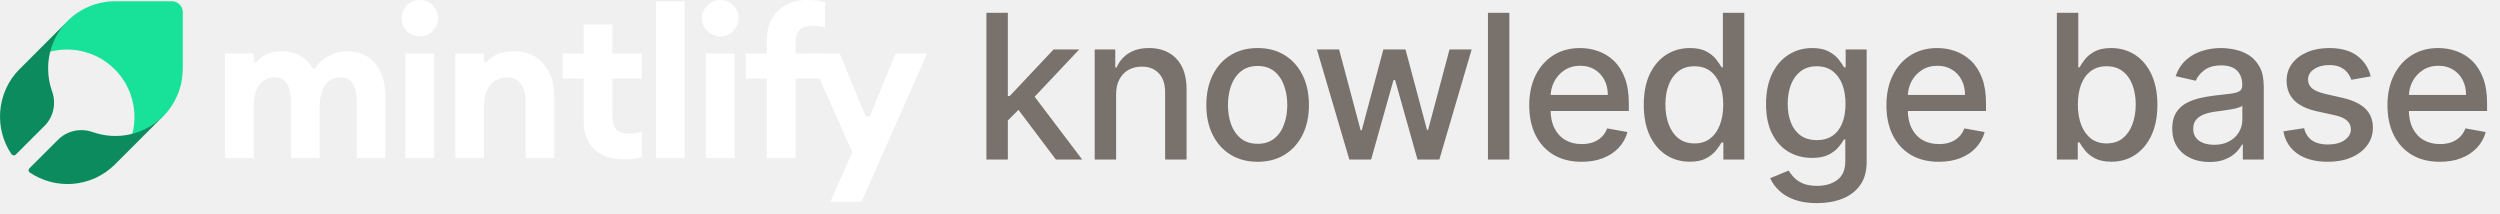
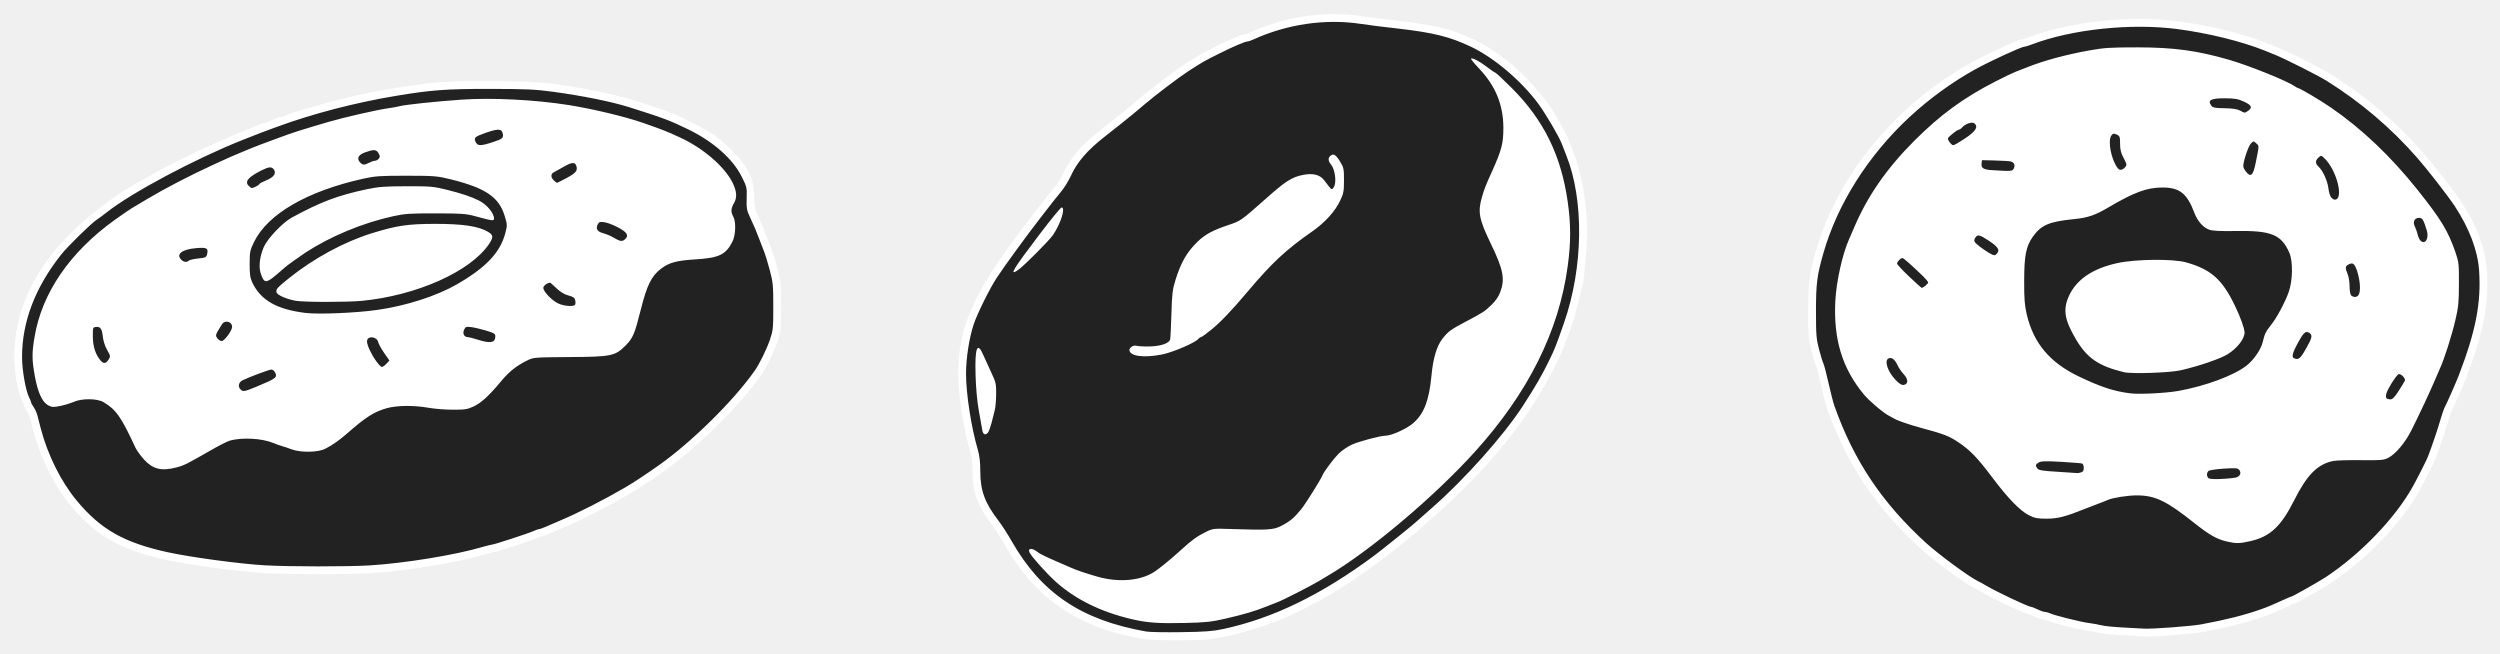
- <svg xmlns="http://www.w3.org/2000/svg" width="223" height="19" viewBox="0 0 223 19" fill="none">
-   <path d="M76.846 18H74.066L76.025 13.579L72.108 4.775H74.906L77.177 10.266C77.261 10.469 77.549 10.469 77.632 10.265L79.886 4.775H82.703L76.846 18Z" fill="white" />
-   <path d="M68.404 14.101V7.013H66.52V4.775H68.404V3.563C68.404 2.456 68.74 1.585 69.411 0.951C70.083 0.317 70.934 0 71.966 0C72.601 0 73.142 0.068 73.589 0.205V2.462C73.291 2.35 72.943 2.294 72.545 2.294C71.985 2.294 71.581 2.419 71.332 2.667C71.084 2.904 70.959 3.308 70.959 3.88V4.775H73.589V7.013H70.959V14.101H68.404Z" fill="white" />
-   <path d="M64.234 3.246C63.799 3.246 63.419 3.09 63.096 2.779C62.773 2.456 62.611 2.07 62.611 1.623C62.611 1.175 62.773 0.796 63.096 0.485C63.419 0.162 63.799 0 64.234 0C64.694 0 65.079 0.162 65.39 0.485C65.714 0.796 65.875 1.175 65.875 1.623C65.875 2.07 65.714 2.456 65.39 2.779C65.079 3.09 64.694 3.246 64.234 3.246ZM62.965 14.101V4.775H65.521V14.101H62.965Z" fill="white" />
-   <path d="M58.516 14.101V0.112H61.071V14.101H58.516Z" fill="white" />
-   <path d="M55.629 14.213C54.584 14.213 53.726 13.927 53.055 13.355C52.396 12.771 52.066 11.932 52.066 10.837V7.013H50.182V4.775H52.066V2.182H54.622V4.775H57.252V7.013H54.622V10.334C54.622 10.906 54.746 11.316 54.995 11.565C55.243 11.801 55.648 11.919 56.207 11.919C56.605 11.919 56.953 11.863 57.252 11.751V14.008C56.804 14.145 56.263 14.213 55.629 14.213Z" fill="white" />
-   <path d="M40.618 14.102V4.775H43.173V5.436C43.173 5.558 43.339 5.612 43.42 5.521C43.989 4.887 44.796 4.57 45.841 4.57C46.96 4.57 47.836 4.943 48.471 5.689C49.117 6.423 49.441 7.405 49.441 8.636V14.102H46.885V9.065C46.885 8.381 46.742 7.853 46.456 7.48C46.17 7.094 45.766 6.902 45.244 6.902C44.622 6.902 44.118 7.126 43.733 7.573C43.36 8.021 43.173 8.68 43.173 9.55V14.102H40.618Z" fill="white" />
-   <path d="M37.436 3.246C37.001 3.246 36.622 3.09 36.299 2.779C35.975 2.456 35.814 2.07 35.814 1.623C35.814 1.175 35.975 0.796 36.299 0.485C36.622 0.162 37.001 0 37.436 0C37.897 0 38.282 0.162 38.593 0.485C38.916 0.796 39.078 1.175 39.078 1.623C39.078 2.07 38.916 2.456 38.593 2.779C38.282 3.09 37.897 3.246 37.436 3.246ZM36.168 14.101V4.775H38.723V14.101H36.168Z" fill="white" />
-   <path d="M31.83 14.102V9.121C31.83 7.642 31.345 6.902 30.375 6.902C29.815 6.902 29.368 7.113 29.032 7.536C28.709 7.959 28.534 8.587 28.51 9.42V14.102H25.954V9.121C25.954 7.642 25.469 6.902 24.499 6.902C23.927 6.902 23.473 7.126 23.138 7.573C22.802 8.021 22.634 8.68 22.634 9.55V14.102H20.078V4.775H22.634V5.443C22.634 5.564 22.797 5.618 22.877 5.527C23.44 4.889 24.186 4.57 25.115 4.57C26.341 4.57 27.266 5.075 27.889 6.084C27.941 6.168 28.068 6.167 28.12 6.082C28.389 5.644 28.761 5.296 29.237 5.036C29.784 4.726 30.337 4.57 30.897 4.57C32.004 4.57 32.862 4.937 33.471 5.671C34.081 6.404 34.385 7.412 34.385 8.692V14.102H31.83Z" fill="white" />
-   <path d="M16.305 6.139V1.086C16.305 0.544 15.865 0.112 15.331 0.112H10.281C9.488 0.112 8.702 0.269 7.972 0.568C7.242 0.874 6.574 1.314 6.016 1.88L5.977 1.919C5.239 2.666 4.713 3.593 4.446 4.614C4.925 4.488 5.419 4.426 5.914 4.418C7.234 4.402 8.53 4.826 9.582 5.62C10.532 6.327 11.255 7.301 11.648 8.425C12.056 9.564 12.103 10.806 11.797 11.977C12.81 11.71 13.745 11.183 14.491 10.444L14.53 10.405C15.088 9.847 15.535 9.179 15.842 8.449C16.148 7.718 16.297 6.932 16.297 6.139H16.305Z" fill="#18E299" />
-   <path d="M4.295 6.053C4.303 4.503 4.921 3.016 6.008 1.904L1.807 6.108C1.791 6.124 1.775 6.131 1.76 6.147C0.735 7.165 0.117 8.527 0.015 9.967C-0.079 11.313 0.273 12.644 1.024 13.756C1.096 13.862 1.29 13.897 1.4 13.795L3.974 11.227C4.78 10.421 5.03 9.223 4.647 8.151C4.404 7.486 4.287 6.773 4.295 6.053Z" fill="#0C8C5E" />
-   <path d="M14.505 10.406C13.7 11.196 12.69 11.744 11.595 11.987C10.492 12.23 9.349 12.159 8.285 11.784C8.285 11.784 8.277 11.784 8.269 11.784C7.198 11.4 6 11.65 5.195 12.449L2.62 15.016C2.511 15.126 2.526 15.306 2.659 15.392C3.77 16.136 5.101 16.496 6.446 16.402C7.886 16.3 9.24 15.682 10.265 14.656L10.304 14.617L14.505 10.414V10.406Z" fill="#0C8C5E" />
-   <path d="M89.745 10.902L89.733 8.569H90.065L93.977 4.414H96.265L91.803 9.144H91.503L89.745 10.902ZM87.987 14.232V1.142H89.899V14.232H87.987ZM94.188 14.232L90.672 9.566L91.989 8.23L96.534 14.232H94.188ZM99.558 8.403V14.232H97.647V4.414H99.481V6.012H99.603C99.829 5.492 100.182 5.075 100.664 4.759C101.15 4.444 101.761 4.286 102.499 4.286C103.168 4.286 103.754 4.427 104.256 4.708C104.759 4.985 105.149 5.399 105.426 5.948C105.703 6.498 105.842 7.178 105.842 7.987V14.232H103.93V8.218C103.93 7.506 103.745 6.95 103.374 6.549C103.004 6.144 102.494 5.942 101.847 5.942C101.403 5.942 101.009 6.038 100.664 6.23C100.323 6.421 100.053 6.703 99.852 7.073C99.656 7.44 99.558 7.883 99.558 8.403ZM112.18 14.431C111.26 14.431 110.457 14.22 109.771 13.798C109.085 13.376 108.552 12.786 108.173 12.027C107.793 11.269 107.604 10.382 107.604 9.368C107.604 8.35 107.793 7.459 108.173 6.696C108.552 5.933 109.085 5.341 109.771 4.919C110.457 4.497 111.26 4.286 112.18 4.286C113.101 4.286 113.904 4.497 114.59 4.919C115.276 5.341 115.809 5.933 116.188 6.696C116.568 7.459 116.757 8.35 116.757 9.368C116.757 10.382 116.568 11.269 116.188 12.027C115.809 12.786 115.276 13.376 114.59 13.798C113.904 14.22 113.101 14.431 112.18 14.431ZM112.187 12.826C112.783 12.826 113.278 12.668 113.67 12.353C114.062 12.038 114.352 11.618 114.539 11.094C114.731 10.57 114.827 9.992 114.827 9.362C114.827 8.735 114.731 8.16 114.539 7.636C114.352 7.107 114.062 6.683 113.67 6.364C113.278 6.044 112.783 5.884 112.187 5.884C111.586 5.884 111.087 6.044 110.691 6.364C110.299 6.683 110.007 7.107 109.815 7.636C109.628 8.16 109.534 8.735 109.534 9.362C109.534 9.992 109.628 10.57 109.815 11.094C110.007 11.618 110.299 12.038 110.691 12.353C111.087 12.668 111.586 12.826 112.187 12.826ZM120.36 14.232L117.471 4.414H119.446L121.37 11.624H121.466L123.396 4.414H125.372L127.289 11.592H127.385L129.296 4.414H131.271L128.389 14.232H126.439L124.445 7.144H124.298L122.303 14.232H120.36ZM134.636 1.142V14.232H132.725V1.142H134.636ZM141.079 14.431C140.112 14.431 139.279 14.224 138.58 13.81C137.885 13.393 137.348 12.807 136.969 12.053C136.594 11.294 136.407 10.406 136.407 9.387C136.407 8.382 136.594 7.495 136.969 6.728C137.348 5.961 137.877 5.362 138.554 4.932C139.236 4.502 140.033 4.286 140.945 4.286C141.499 4.286 142.036 4.378 142.556 4.561C143.076 4.745 143.542 5.032 143.956 5.424C144.369 5.816 144.695 6.325 144.934 6.952C145.172 7.574 145.291 8.33 145.291 9.221V9.899H137.487V8.467H143.419C143.419 7.964 143.316 7.519 143.112 7.131C142.907 6.739 142.62 6.43 142.249 6.204C141.882 5.978 141.452 5.865 140.958 5.865C140.421 5.865 139.952 5.997 139.551 6.262C139.155 6.521 138.848 6.862 138.631 7.284C138.418 7.702 138.311 8.156 138.311 8.646V9.764C138.311 10.421 138.426 10.979 138.657 11.439C138.891 11.899 139.217 12.251 139.635 12.494C140.052 12.732 140.54 12.852 141.098 12.852C141.461 12.852 141.791 12.801 142.089 12.698C142.387 12.592 142.645 12.434 142.863 12.225C143.08 12.017 143.246 11.759 143.361 11.452L145.17 11.778C145.025 12.31 144.765 12.777 144.39 13.178C144.019 13.574 143.553 13.883 142.99 14.105C142.432 14.322 141.795 14.431 141.079 14.431ZM150.727 14.424C149.935 14.424 149.227 14.222 148.605 13.817C147.987 13.408 147.502 12.826 147.148 12.072C146.798 11.313 146.624 10.404 146.624 9.343C146.624 8.281 146.801 7.374 147.154 6.62C147.512 5.865 148.002 5.288 148.624 4.887C149.247 4.487 149.952 4.286 150.74 4.286C151.35 4.286 151.84 4.389 152.21 4.593C152.585 4.793 152.875 5.028 153.08 5.296C153.289 5.565 153.45 5.801 153.566 6.006H153.681V1.142H155.592V14.232H153.725V12.705H153.566C153.45 12.914 153.284 13.152 153.067 13.421C152.854 13.689 152.56 13.924 152.185 14.124C151.81 14.324 151.324 14.424 150.727 14.424ZM151.149 12.794C151.699 12.794 152.164 12.649 152.543 12.36C152.926 12.066 153.216 11.659 153.412 11.139C153.612 10.619 153.713 10.014 153.713 9.323C153.713 8.642 153.615 8.045 153.419 7.534C153.223 7.022 152.935 6.624 152.556 6.338C152.176 6.053 151.708 5.91 151.149 5.91C150.574 5.91 150.095 6.059 149.711 6.357C149.328 6.656 149.038 7.063 148.842 7.578C148.65 8.094 148.554 8.676 148.554 9.323C148.554 9.98 148.652 10.57 148.848 11.094C149.044 11.618 149.334 12.034 149.718 12.34C150.105 12.643 150.583 12.794 151.149 12.794ZM162.076 18.119C161.296 18.119 160.625 18.017 160.063 17.812C159.504 17.607 159.048 17.337 158.695 17C158.341 16.663 158.077 16.295 157.902 15.894L159.545 15.217C159.66 15.404 159.813 15.602 160.005 15.811C160.201 16.024 160.465 16.205 160.798 16.355C161.134 16.504 161.567 16.578 162.095 16.578C162.82 16.578 163.418 16.401 163.891 16.048C164.364 15.698 164.601 15.14 164.601 14.373V12.443H164.48C164.364 12.652 164.198 12.884 163.981 13.139C163.768 13.395 163.474 13.617 163.099 13.804C162.724 13.992 162.236 14.085 161.635 14.085C160.859 14.085 160.161 13.904 159.538 13.542C158.921 13.176 158.431 12.636 158.068 11.925C157.71 11.209 157.531 10.329 157.531 9.285C157.531 8.241 157.708 7.346 158.062 6.6C158.42 5.855 158.91 5.284 159.532 4.887C160.154 4.487 160.859 4.286 161.648 4.286C162.257 4.286 162.749 4.389 163.124 4.593C163.499 4.793 163.791 5.028 164 5.296C164.213 5.565 164.377 5.801 164.492 6.006H164.633V4.414H166.506V14.45C166.506 15.293 166.31 15.986 165.918 16.527C165.526 17.068 164.995 17.469 164.326 17.729C163.661 17.989 162.911 18.119 162.076 18.119ZM162.057 12.5C162.607 12.5 163.071 12.372 163.45 12.117C163.834 11.857 164.124 11.486 164.32 11.004C164.52 10.519 164.62 9.937 164.62 9.259C164.62 8.599 164.522 8.017 164.326 7.514C164.13 7.012 163.842 6.62 163.463 6.338C163.084 6.053 162.615 5.91 162.057 5.91C161.482 5.91 161.002 6.059 160.619 6.357C160.235 6.651 159.945 7.052 159.749 7.559C159.558 8.066 159.462 8.633 159.462 9.259C159.462 9.903 159.56 10.467 159.756 10.953C159.952 11.439 160.242 11.818 160.625 12.091C161.013 12.364 161.49 12.5 162.057 12.5ZM172.941 14.431C171.973 14.431 171.14 14.224 170.441 13.81C169.747 13.393 169.21 12.807 168.83 12.053C168.455 11.294 168.268 10.406 168.268 9.387C168.268 8.382 168.455 7.495 168.83 6.728C169.21 5.961 169.738 5.362 170.416 4.932C171.097 4.502 171.894 4.286 172.806 4.286C173.36 4.286 173.897 4.378 174.417 4.561C174.937 4.745 175.404 5.032 175.817 5.424C176.23 5.816 176.556 6.325 176.795 6.952C177.034 7.574 177.153 8.33 177.153 9.221V9.899H169.348V8.467H175.28C175.28 7.964 175.178 7.519 174.973 7.131C174.769 6.739 174.481 6.43 174.11 6.204C173.744 5.978 173.313 5.865 172.819 5.865C172.282 5.865 171.813 5.997 171.413 6.262C171.017 6.521 170.71 6.862 170.492 7.284C170.279 7.702 170.173 8.156 170.173 8.646V9.764C170.173 10.421 170.288 10.979 170.518 11.439C170.752 11.899 171.078 12.251 171.496 12.494C171.914 12.732 172.401 12.852 172.96 12.852C173.322 12.852 173.652 12.801 173.95 12.698C174.249 12.592 174.507 12.434 174.724 12.225C174.941 12.017 175.107 11.759 175.222 11.452L177.031 11.778C176.887 12.31 176.627 12.777 176.252 13.178C175.881 13.574 175.414 13.883 174.852 14.105C174.294 14.322 173.656 14.431 172.941 14.431ZM183.471 14.232V1.142H185.382V6.006H185.497C185.608 5.801 185.767 5.565 185.976 5.296C186.185 5.028 186.475 4.793 186.846 4.593C187.216 4.389 187.706 4.286 188.316 4.286C189.108 4.286 189.816 4.487 190.438 4.887C191.06 5.288 191.548 5.865 191.902 6.62C192.26 7.374 192.439 8.281 192.439 9.343C192.439 10.404 192.262 11.313 191.908 12.072C191.554 12.826 191.069 13.408 190.451 13.817C189.833 14.222 189.127 14.424 188.335 14.424C187.738 14.424 187.25 14.324 186.871 14.124C186.496 13.924 186.202 13.689 185.989 13.421C185.776 13.152 185.612 12.914 185.497 12.705H185.337V14.232H183.471ZM185.343 9.323C185.343 10.014 185.444 10.619 185.644 11.139C185.844 11.659 186.134 12.066 186.513 12.36C186.892 12.649 187.357 12.794 187.907 12.794C188.478 12.794 188.955 12.643 189.338 12.34C189.722 12.034 190.012 11.618 190.208 11.094C190.408 10.57 190.508 9.98 190.508 9.323C190.508 8.676 190.41 8.094 190.214 7.578C190.022 7.063 189.733 6.656 189.345 6.357C188.961 6.059 188.482 5.91 187.907 5.91C187.353 5.91 186.884 6.053 186.5 6.338C186.121 6.624 185.833 7.022 185.637 7.534C185.441 8.045 185.343 8.642 185.343 9.323ZM197.082 14.45C196.46 14.45 195.897 14.335 195.394 14.105C194.892 13.87 194.493 13.531 194.199 13.088C193.909 12.645 193.764 12.102 193.764 11.458C193.764 10.904 193.871 10.448 194.084 10.09C194.297 9.732 194.585 9.449 194.947 9.24C195.309 9.031 195.714 8.874 196.161 8.767C196.609 8.661 197.065 8.58 197.529 8.524C198.117 8.456 198.595 8.401 198.961 8.358C199.328 8.311 199.594 8.237 199.76 8.134C199.926 8.032 200.01 7.866 200.01 7.636V7.591C200.01 7.033 199.852 6.6 199.536 6.293C199.225 5.987 198.761 5.833 198.143 5.833C197.5 5.833 196.992 5.976 196.622 6.262C196.255 6.543 196.002 6.856 195.861 7.201L194.065 6.792C194.278 6.195 194.589 5.714 194.998 5.347C195.411 4.977 195.887 4.708 196.424 4.542C196.96 4.372 197.525 4.286 198.117 4.286C198.51 4.286 198.925 4.333 199.364 4.427C199.807 4.517 200.22 4.683 200.604 4.926C200.992 5.168 201.309 5.516 201.556 5.968C201.804 6.415 201.927 6.997 201.927 7.713V14.232H200.061V12.89H199.984C199.86 13.137 199.675 13.38 199.428 13.619C199.181 13.857 198.863 14.056 198.475 14.213C198.088 14.371 197.623 14.45 197.082 14.45ZM197.497 12.916C198.026 12.916 198.478 12.811 198.853 12.602C199.232 12.394 199.519 12.121 199.715 11.784C199.916 11.443 200.016 11.079 200.016 10.691V9.426C199.948 9.494 199.816 9.558 199.62 9.617C199.428 9.673 199.208 9.722 198.961 9.764C198.714 9.803 198.473 9.839 198.239 9.873C198.005 9.903 197.809 9.928 197.651 9.95C197.28 9.997 196.941 10.075 196.635 10.186C196.332 10.297 196.089 10.457 195.906 10.666C195.727 10.87 195.637 11.143 195.637 11.484C195.637 11.957 195.812 12.315 196.161 12.558C196.511 12.796 196.956 12.916 197.497 12.916ZM211.47 6.811L209.738 7.118C209.665 6.896 209.55 6.686 209.393 6.485C209.239 6.285 209.03 6.121 208.766 5.993C208.502 5.865 208.172 5.801 207.775 5.801C207.234 5.801 206.782 5.923 206.42 6.166C206.058 6.404 205.877 6.713 205.877 7.093C205.877 7.421 205.998 7.685 206.241 7.885C206.484 8.085 206.876 8.249 207.417 8.377L208.977 8.735C209.881 8.944 210.554 9.266 210.997 9.7C211.44 10.135 211.662 10.7 211.662 11.394C211.662 11.982 211.491 12.507 211.15 12.967C210.814 13.423 210.343 13.781 209.738 14.041C209.137 14.301 208.44 14.431 207.648 14.431C206.548 14.431 205.651 14.196 204.957 13.727C204.262 13.254 203.836 12.583 203.678 11.714L205.525 11.433C205.64 11.914 205.877 12.279 206.235 12.526C206.593 12.769 207.059 12.89 207.635 12.89C208.261 12.89 208.762 12.76 209.137 12.5C209.512 12.236 209.699 11.914 209.699 11.535C209.699 11.228 209.584 10.97 209.354 10.761C209.128 10.553 208.781 10.395 208.312 10.289L206.65 9.924C205.734 9.715 205.057 9.383 204.618 8.927C204.183 8.471 203.966 7.894 203.966 7.195C203.966 6.615 204.128 6.108 204.452 5.673C204.775 5.239 205.223 4.9 205.794 4.657C206.365 4.41 207.019 4.286 207.756 4.286C208.817 4.286 209.653 4.517 210.262 4.977C210.871 5.433 211.274 6.044 211.47 6.811ZM217.635 14.431C216.667 14.431 215.834 14.224 215.135 13.81C214.441 13.393 213.904 12.807 213.525 12.053C213.15 11.294 212.962 10.406 212.962 9.387C212.962 8.382 213.15 7.495 213.525 6.728C213.904 5.961 214.432 5.362 215.11 4.932C215.792 4.502 216.589 4.286 217.5 4.286C218.054 4.286 218.591 4.378 219.111 4.561C219.631 4.745 220.098 5.032 220.511 5.424C220.924 5.816 221.25 6.325 221.489 6.952C221.728 7.574 221.847 8.33 221.847 9.221V9.899H214.042V8.467H219.974C219.974 7.964 219.872 7.519 219.667 7.131C219.463 6.739 219.175 6.43 218.804 6.204C218.438 5.978 218.008 5.865 217.513 5.865C216.976 5.865 216.508 5.997 216.107 6.262C215.711 6.521 215.404 6.862 215.187 7.284C214.973 7.702 214.867 8.156 214.867 8.646V9.764C214.867 10.421 214.982 10.979 215.212 11.439C215.446 11.899 215.772 12.251 216.19 12.494C216.608 12.732 217.096 12.852 217.654 12.852C218.016 12.852 218.346 12.801 218.645 12.698C218.943 12.592 219.201 12.434 219.418 12.225C219.635 12.017 219.802 11.759 219.917 11.452L221.726 11.778C221.581 12.31 221.321 12.777 220.946 13.178C220.575 13.574 220.108 13.883 219.546 14.105C218.988 14.322 218.351 14.431 217.635 14.431Z" fill="#78716C" />
+ <svg xmlns="http://www.w3.org/2000/svg" viewBox="14 2 482 126" width="482" height="126" role="img" aria-labelledby="t">
+   <path fill="#FFFFFF" fill-rule="evenodd" stroke="#FFFFFF" stroke-width="3" stroke-linejoin="round" d="M235.00 123.75C229.84 122.89 226.23 121.76 222.49 119.80C216.86 116.84 212.56 112.53 209.00 106.25C208.26 104.94 207.13 103.20 206.50 102.38C203.88 98.98 203.00 96.58 203.00 92.87C203.00 91.14 202.85 89.83 202.53 88.73C201.16 84.00 200.25 78.14 200.25 74.00C200.25 64.83 203.48 58.16 215.06 43.38C217.53 40.23 217.43 40.36 218.64 38.87C219.21 38.19 220.02 36.86 220.45 35.93C221.69 33.23 223.55 31.07 226.88 28.43C227.15 28.22 228.56 27.11 230.00 25.97C231.44 24.83 233.53 23.12 234.62 22.17C236.64 20.43 241.27 16.92 243.12 15.72C246.12 13.80 246.13 13.79 249.12 12.30C251.87 10.93 254.06 10.00 254.51 10.00C254.67 10.00 255.15 9.84 255.59 9.64C262.13 6.65 269.54 5.57 276.32 6.60C277.59 6.80 280.76 7.20 283.38 7.49C288.49 8.07 291.97 8.75 294.41 9.66C299.02 11.37 302.54 13.63 306.59 17.49C308.35 19.17 311.36 22.80 312.10 24.12C312.33 24.54 312.75 25.27 313.04 25.75C313.95 27.26 314.77 28.84 315.12 29.75C315.30 30.23 315.69 31.22 315.97 31.94C317.50 35.75 318.50 41.71 318.50 46.91C318.50 49.31 317.88 56.33 317.64 56.73C317.57 56.83 317.29 57.92 317.02 59.15C316.38 61.95 315.71 64.24 315.00 66.00C314.70 66.76 314.28 67.82 314.08 68.36C313.49 69.96 312.01 72.95 310.43 75.71C305.87 83.71 299.40 91.49 291.12 98.95C286.13 103.45 286.25 103.34 283.25 105.78C280.11 108.32 277.84 110.00 273.88 112.69C269.99 115.32 266.11 117.47 261.38 119.64C260.33 120.11 257.62 121.12 256.12 121.59C252.36 122.78 250.19 123.29 247.00 123.75C245.11 124.02 236.65 124.02 235.00 123.75ZM423.50 122.99C421.64 122.90 419.68 122.70 419.12 122.55C418.57 122.41 417.51 122.21 416.75 122.12C415.21 121.93 409.92 120.61 409.23 120.24C408.98 120.11 408.58 120.00 408.33 119.99C408.08 119.99 407.43 119.77 406.88 119.50C406.32 119.23 405.75 119.01 405.60 119.01C405.05 118.99 398.77 116.02 396.88 114.88C396.32 114.55 395.64 114.17 395.35 114.04C393.75 113.29 387.82 108.94 385.36 106.70C376.84 98.92 371.43 90.84 367.67 80.25C367.45 79.63 366.94 77.65 366.54 75.85C366.14 74.05 365.69 72.36 365.56 72.10C365.42 71.84 365.04 70.61 364.72 69.38C364.19 67.36 364.12 66.59 364.12 62.00C364.12 56.68 364.32 55.11 365.53 50.88C368.24 41.36 374.15 32.01 382.13 24.59C385.93 21.06 390.44 17.78 394.88 15.34C397.69 13.79 403.75 11.00 404.31 11.00C404.48 11.00 405.18 10.79 405.87 10.52C413.48 7.64 424.86 6.44 433.75 7.60C439.64 8.36 446.23 9.98 450.62 11.75C451.04 11.92 451.94 12.28 452.62 12.56C454.64 13.38 460.98 16.58 462.62 17.61C469.14 21.69 474.96 26.64 480.00 32.38C482.02 34.68 485.98 39.78 487.28 41.75C490.09 46.03 491.71 50.31 491.97 54.15C492.39 60.39 491.34 65.81 488.05 74.38C487.52 75.76 485.67 79.96 485.27 80.67C485.14 80.92 484.79 81.97 484.49 83.00C484.00 84.72 482.95 87.82 482.12 90.00C481.82 90.76 480.24 93.90 479.22 95.75C475.84 101.85 469.16 108.81 462.38 113.29C461.18 114.08 456.02 117.00 455.82 117.00C455.74 117.00 455.16 117.24 454.53 117.53C452.10 118.64 451.33 118.96 450.00 119.44C446.83 120.57 443.12 121.51 438.38 122.38C436.47 122.73 428.99 123.29 427.38 123.20C427.10 123.18 425.36 123.09 423.50 122.99ZM65.00 110.99C60.28 110.72 50.76 109.44 46.38 108.48C37.95 106.64 33.42 104.09 28.82 98.55C25.75 94.86 23.17 89.67 21.83 84.50C21.64 83.74 21.37 82.69 21.23 82.15C21.09 81.61 20.76 80.87 20.49 80.49C20.22 80.11 20.00 79.70 20.00 79.59C20.00 79.47 19.83 79.05 19.62 78.65C18.90 77.27 18.25 73.52 18.25 70.76C18.26 62.72 21.71 55.08 28.38 48.34C31.87 44.81 36.81 41.01 40.62 38.90C41.04 38.67 41.97 38.15 42.69 37.74C43.41 37.34 44.59 36.67 45.31 36.26C46.70 35.48 52.26 32.71 54.38 31.76C55.06 31.45 56.19 30.94 56.88 30.63C58.06 30.09 59.04 29.69 62.06 28.47C62.78 28.18 63.86 27.73 64.44 27.47C65.03 27.21 65.65 27.00 65.82 26.99C65.99 26.99 66.58 26.77 67.12 26.50C67.67 26.23 68.33 26.01 68.57 26.01C68.82 26.00 69.33 25.84 69.71 25.65C70.08 25.45 71.00 25.12 71.76 24.91C72.51 24.70 73.91 24.29 74.88 24.00C81.62 21.99 88.62 20.56 96.50 19.58C102.13 18.87 115.15 18.94 120.75 19.70C127.24 20.58 133.75 21.98 137.38 23.29C137.79 23.44 138.57 23.69 139.12 23.85C140.34 24.20 142.36 24.92 143.38 25.37C145.42 26.27 148.63 27.88 149.40 28.41C149.88 28.73 150.33 29.00 150.40 29.00C150.78 29.00 154.20 32.08 155.27 33.37C157.32 35.88 157.85 37.21 157.92 40.09C157.98 42.08 158.11 42.80 158.59 43.84C159.38 45.53 159.81 46.56 160.50 48.38C160.81 49.20 161.22 50.27 161.41 50.75C161.60 51.23 162.05 52.75 162.42 54.12C163.03 56.40 163.09 57.03 163.09 61.12C163.09 65.32 163.04 65.75 162.44 67.50C161.75 69.48 160.42 72.18 159.45 73.55C155.38 79.33 147.31 87.27 141.00 91.72C138.43 93.53 136.17 95.03 134.60 95.94C130.44 98.37 125.42 100.93 122.00 102.36C121.11 102.74 119.89 103.26 119.31 103.52C118.72 103.78 118.12 104.00 117.97 104.00C117.82 104.00 117.35 104.17 116.91 104.37C115.98 104.80 109.25 107.00 108.86 107.00C108.71 107.00 107.86 107.21 106.98 107.47C101.70 109.02 92.06 110.59 85.25 111.01C81.09 111.27 69.61 111.26 65.00 110.99Z" />
+   <path fill="#222222" fill-rule="evenodd" d="M235.00 123.76C222.49 121.56 214.74 116.35 209.00 106.25C208.26 104.94 207.13 103.20 206.50 102.38C203.88 98.98 203.00 96.58 203.00 92.87C203.00 91.11 202.85 89.84 202.53 88.73C201.26 84.43 200.25 77.94 200.25 74.03C200.25 71.07 200.87 67.09 201.74 64.50C202.41 62.49 204.83 57.59 206.14 55.61C207.57 53.41 212.03 47.30 214.69 43.88C217.30 40.51 217.24 40.59 218.64 38.87C219.21 38.19 220.02 36.86 220.45 35.93C221.69 33.23 223.55 31.07 226.88 28.43C227.15 28.22 228.56 27.11 230.00 25.97C231.44 24.83 233.53 23.12 234.62 22.17C236.64 20.43 241.27 16.92 243.12 15.72C246.12 13.80 246.13 13.79 249.12 12.30C251.87 10.93 254.06 10.00 254.51 10.00C254.67 10.00 255.15 9.84 255.59 9.64C262.13 6.65 269.54 5.57 276.32 6.60C277.59 6.80 280.76 7.20 283.38 7.49C290.32 8.28 293.46 9.05 297.58 11.00C302.01 13.09 307.31 17.57 310.59 22.01C311.98 23.89 314.61 28.38 315.11 29.72C315.30 30.22 315.69 31.22 315.98 31.95C319.44 40.61 319.26 53.60 315.54 64.26C314.04 68.57 313.80 69.18 312.81 71.23C311.29 74.36 310.05 76.51 307.53 80.38C303.85 86.03 296.40 94.38 290.12 99.89C288.75 101.09 287.23 102.43 286.75 102.86C285.86 103.66 280.22 108.17 278.87 109.18C268.74 116.69 259.38 121.23 249.81 123.28C247.85 123.70 246.29 123.82 241.75 123.88C238.66 123.93 235.62 123.87 235.00 123.76ZM423.50 122.99C421.64 122.90 419.68 122.70 419.12 122.55C418.57 122.41 417.51 122.21 416.75 122.12C415.21 121.93 409.92 120.61 409.23 120.24C408.98 120.11 408.58 120.00 408.33 119.99C408.08 119.99 407.43 119.77 406.88 119.50C406.32 119.23 405.75 119.01 405.60 119.01C405.05 118.99 398.77 116.02 396.88 114.88C396.32 114.55 395.64 114.17 395.35 114.04C393.75 113.29 387.82 108.94 385.36 106.70C376.84 98.92 371.43 90.84 367.67 80.25C367.45 79.63 366.94 77.65 366.54 75.85C366.14 74.05 365.69 72.36 365.56 72.10C365.42 71.84 365.04 70.61 364.72 69.38C364.19 67.36 364.12 66.59 364.12 62.00C364.12 56.68 364.32 55.11 365.53 50.88C368.24 41.36 374.15 32.01 382.13 24.59C385.93 21.06 390.44 17.78 394.88 15.34C397.69 13.79 403.75 11.00 404.31 11.00C404.48 11.00 405.18 10.79 405.87 10.52C413.48 7.64 424.86 6.44 433.75 7.60C439.64 8.36 446.23 9.98 450.62 11.75C451.04 11.92 451.94 12.28 452.62 12.56C454.64 13.38 460.98 16.58 462.62 17.61C469.14 21.69 474.96 26.64 480.00 32.38C482.02 34.68 485.98 39.78 487.28 41.75C490.09 46.03 491.71 50.31 491.97 54.15C492.39 60.39 491.34 65.81 488.05 74.38C487.52 75.76 485.67 79.96 485.27 80.67C485.14 80.92 484.79 81.97 484.49 83.00C484.00 84.72 482.95 87.82 482.12 90.00C481.82 90.76 480.24 93.90 479.22 95.75C475.84 101.85 469.16 108.81 462.38 113.29C461.18 114.08 456.02 117.00 455.82 117.00C455.74 117.00 455.16 117.24 454.53 117.53C452.10 118.64 451.33 118.96 450.00 119.44C446.83 120.57 443.12 121.51 438.38 122.38C436.47 122.73 428.99 123.29 427.38 123.20C427.10 123.18 425.36 123.09 423.50 122.99ZM250.25 121.28C253.76 120.47 255.97 119.82 258.00 119.00C258.76 118.70 259.79 118.29 260.30 118.10C261.33 117.72 266.87 114.89 268.25 114.05C268.73 113.75 269.52 113.28 270.00 113.00C278.05 108.29 290.58 97.73 298.39 89.07C308.64 77.72 314.55 65.90 316.26 53.28C316.88 48.71 316.88 45.25 316.25 40.86C314.97 31.91 311.61 25.11 305.44 18.94C303.82 17.32 302.40 16.00 302.29 16.00C302.18 16.00 301.46 15.51 300.69 14.91C299.28 13.82 297.84 13.07 297.61 13.31C297.54 13.38 298.26 14.26 299.21 15.26C302.34 18.56 303.84 22.23 303.85 26.62C303.85 29.67 303.54 30.87 301.63 35.12C300.36 37.94 300.17 38.44 299.72 40.00C298.88 42.89 299.15 44.27 301.50 49.13C303.85 54.00 304.19 55.80 303.25 58.31C302.93 59.18 302.34 60.03 301.57 60.77C300.19 62.09 299.96 62.24 296.62 64.00C293.69 65.55 293.24 65.87 292.11 67.30C291.01 68.69 290.30 71.07 289.99 74.40C289.53 79.23 288.56 81.75 286.47 83.58C285.23 84.66 282.29 86.00 281.15 86.00C280.17 86.00 276.07 87.08 274.65 87.72C273.84 88.08 272.67 88.88 272.06 89.50C271.08 90.49 269.26 92.92 268.98 93.62C268.62 94.51 265.74 99.10 264.87 100.18C263.54 101.82 262.72 102.51 261.03 103.39C259.53 104.17 258.43 104.23 251.25 103.99C248.05 103.88 247.81 103.91 246.62 104.49C244.81 105.38 243.86 106.06 241.73 108.00C239.63 109.91 237.47 111.67 236.46 112.31C233.80 113.99 229.63 114.33 225.62 113.19C223.39 112.55 221.58 111.94 220.62 111.51C220.35 111.39 218.89 110.75 217.38 110.10C215.86 109.45 214.40 108.73 214.12 108.49C213.02 107.57 212.03 107.62 212.53 108.58C213.00 109.46 215.83 112.61 217.54 114.15C221.32 117.55 226.23 119.97 232.18 121.37C235.10 122.06 237.34 122.23 242.38 122.11C246.48 122.02 247.55 121.90 250.25 121.28ZM65.00 110.99C60.28 110.72 50.76 109.44 46.38 108.48C37.95 106.64 33.42 104.09 28.82 98.55C25.75 94.86 23.17 89.67 21.83 84.50C21.64 83.74 21.37 82.69 21.23 82.15C21.09 81.61 20.76 80.87 20.49 80.49C20.22 80.11 20.00 79.70 20.00 79.59C20.00 79.47 19.83 79.06 19.64 78.68C18.96 77.39 18.25 73.36 18.25 70.82C18.25 64.04 20.79 57.40 25.78 51.10C27.08 49.46 31.68 44.96 32.73 44.30C33.09 44.08 33.88 43.49 34.50 43.00C39.23 39.22 51.58 32.63 60.81 28.97C64.00 27.71 64.82 27.39 67.38 26.46C74.25 23.94 82.36 21.82 90.12 20.52C97.06 19.35 100.02 19.13 108.50 19.14C115.47 19.15 117.21 19.23 120.75 19.71C126.29 20.46 131.99 21.62 135.25 22.65C142.04 24.80 142.97 25.15 146.62 26.91C151.50 29.27 155.26 32.59 157.00 36.06C157.99 38.03 158.02 38.18 157.96 40.24C157.90 42.10 157.98 42.55 158.54 43.75C159.37 45.50 159.79 46.51 160.50 48.38C160.81 49.20 161.22 50.27 161.41 50.75C161.60 51.23 162.05 52.75 162.42 54.12C163.03 56.40 163.09 57.03 163.09 61.12C163.09 65.32 163.04 65.75 162.44 67.50C161.75 69.48 160.42 72.18 159.45 73.55C155.38 79.33 147.31 87.27 141.00 91.72C138.43 93.53 136.17 95.03 134.60 95.94C130.44 98.37 125.42 100.93 122.00 102.36C121.11 102.74 119.89 103.26 119.31 103.52C118.72 103.78 118.12 104.00 117.97 104.00C117.82 104.00 117.35 104.17 116.91 104.37C115.98 104.80 109.25 107.00 108.86 107.00C108.71 107.00 107.86 107.21 106.98 107.47C101.70 109.02 92.06 110.59 85.25 111.01C81.09 111.27 69.61 111.26 65.00 110.99ZM447.83 106.34C451.66 105.48 453.77 103.52 456.32 98.45C458.80 93.52 460.84 91.47 463.88 90.87C464.43 90.76 466.81 90.69 469.17 90.72C473.05 90.77 473.57 90.72 474.46 90.27C475.87 89.55 477.71 87.36 478.92 84.96C480.37 82.08 482.54 77.45 483.36 75.50C483.74 74.61 484.20 73.54 484.39 73.12C485.25 71.25 486.66 66.86 487.40 63.70C487.98 61.25 488.07 60.32 488.08 56.75C488.10 52.91 488.05 52.49 487.43 50.70C485.97 46.47 484.64 44.29 480.02 38.50C474.88 32.07 469.32 26.80 463.38 22.72C461.38 21.35 457.42 19.00 457.11 19.00C457.02 19.00 456.65 18.80 456.29 18.55C454.81 17.54 447.58 14.64 443.88 13.56C437.63 11.75 433.15 11.14 426.12 11.13C420.91 11.13 419.70 11.21 416.88 11.71C412.27 12.54 408.06 13.68 404.75 15.00C403.99 15.31 402.98 15.70 402.50 15.88C402.02 16.07 400.31 16.89 398.71 17.71C392.55 20.87 388.13 24.10 383.11 29.11C377.77 34.45 374.08 39.75 371.47 45.88C371.06 46.84 370.62 47.85 370.50 48.12C369.22 50.97 368.05 56.26 367.85 60.02C367.47 67.42 369.20 73.07 373.38 78.08C374.43 79.35 377.19 81.67 378.25 82.19C378.59 82.36 379.04 82.60 379.25 82.73C379.82 83.09 382.16 83.89 384.25 84.46C388.86 85.70 389.76 86.05 391.62 87.30C393.86 88.81 395.27 90.27 398.07 94.00C401.14 98.08 403.44 100.46 405.18 101.34C406.28 101.90 406.81 102.00 408.60 102.00C410.76 102.00 412.26 101.61 416.25 100.00C417.01 99.70 418.07 99.29 418.62 99.09C419.18 98.89 419.96 98.57 420.38 98.39C421.32 97.96 424.31 97.50 426.05 97.51C429.55 97.53 431.73 98.59 437.12 102.88C439.94 105.11 441.33 105.91 443.17 106.36C445.11 106.82 445.70 106.82 447.83 106.34ZM439.79 94.19C439.40 93.80 439.42 93.13 439.82 92.79C440.00 92.64 441.33 92.45 442.77 92.35C444.99 92.21 445.43 92.24 445.71 92.58C446.23 93.20 445.84 93.97 444.92 94.10C442.83 94.42 440.06 94.46 439.79 94.19ZM410.75 92.96C407.81 92.79 407.07 92.67 406.81 92.33C406.38 91.74 406.42 91.56 407.06 91.17C407.52 90.90 408.36 90.87 411.38 91.04C413.44 91.16 415.27 91.31 415.44 91.37C415.61 91.43 415.75 91.81 415.75 92.21C415.75 92.76 415.61 92.98 415.19 93.09C414.88 93.18 414.57 93.23 414.50 93.21C414.43 93.19 412.74 93.08 410.75 92.96ZM47.98 92.13C49.49 91.74 49.98 91.49 54.49 88.90C56.07 87.99 57.76 87.12 58.24 86.98C60.57 86.28 64.53 86.49 66.75 87.43C67.23 87.64 67.96 87.90 68.38 88.01C68.79 88.12 69.63 88.41 70.25 88.64C71.96 89.28 75.33 89.23 76.67 88.54C78.15 87.78 79.34 86.95 80.98 85.52C84.54 82.40 86.11 81.41 88.50 80.72C90.48 80.15 93.79 80.11 96.62 80.62C97.72 80.82 99.82 80.99 101.29 80.99C103.60 81.00 104.12 80.92 105.28 80.38C106.76 79.70 108.30 78.29 110.58 75.54C112.17 73.63 113.50 72.57 115.62 71.51C116.86 70.90 116.98 70.89 123.74 70.84C131.91 70.79 132.58 70.65 134.62 68.61C136.02 67.20 136.37 66.38 137.52 61.79C138.73 56.97 139.57 55.26 141.43 53.82C142.97 52.63 144.44 52.23 148.06 52.01C152.65 51.73 153.95 51.10 155.22 48.57C155.85 47.32 155.93 44.73 155.37 43.75C154.87 42.87 154.92 42.17 155.53 41.13C156.15 40.07 156.05 38.83 155.21 37.16C153.63 34.06 149.56 30.56 145.12 28.51C142.53 27.31 141.73 27.00 137.88 25.66C134.54 24.49 128.21 22.98 123.62 22.25C117.12 21.22 108.72 20.80 102.88 21.22C98.02 21.56 92.23 22.17 91.05 22.47C90.54 22.60 89.56 22.78 88.88 22.87C86.85 23.14 80.34 24.62 77.38 25.49C71.99 27.07 70.56 27.53 67.88 28.52C64.53 29.75 63.08 30.30 62.62 30.50C62.35 30.62 61.39 31.01 60.50 31.38C58.89 32.04 58.52 32.20 55.12 33.76C50.52 35.88 45.84 38.31 42.28 40.43C41.23 41.06 40.15 41.70 39.88 41.86C39.27 42.20 37.80 43.19 36.12 44.40C27.44 50.64 22.05 58.53 20.65 67.03C20.13 70.14 20.15 71.34 20.72 74.54C21.29 77.68 22.16 79.56 23.31 80.16C24.02 80.52 24.31 80.54 25.62 80.27C26.45 80.10 27.62 79.74 28.22 79.48C29.81 78.78 32.75 78.81 33.97 79.54C36.39 80.98 37.35 82.35 40.13 88.34C40.38 88.86 41.12 89.89 41.79 90.62C43.47 92.46 45.13 92.87 47.98 92.13ZM204.49 85.39C204.65 85.19 204.95 84.37 205.16 83.58C205.36 82.78 205.64 81.67 205.78 81.12C205.93 80.58 206.05 79.16 206.06 77.99C206.08 75.99 206.01 75.71 205.08 73.74C204.53 72.58 203.88 71.15 203.63 70.56C202.42 67.73 201.93 68.93 202.09 74.36C202.16 76.86 202.40 79.46 202.73 81.25C203.01 82.83 203.31 84.49 203.39 84.94C203.53 85.80 203.99 85.99 204.49 85.39ZM474.17 78.83C473.79 78.45 474.06 77.58 475.05 75.97C475.63 75.03 476.25 74.21 476.43 74.14C476.86 73.97 477.83 74.94 477.66 75.38C477.59 75.56 477.06 76.45 476.47 77.36C475.71 78.55 475.27 79.00 474.88 79.00C474.58 79.00 474.26 78.92 474.17 78.83ZM424.75 77.84C421.59 77.45 419.02 76.61 414.75 74.56C409.21 71.90 406.08 68.17 404.77 62.67C404.35 60.86 404.25 59.68 404.26 56.17C404.27 51.28 404.61 49.52 405.91 47.67C407.53 45.38 409.02 44.74 413.80 44.25C416.57 43.98 417.93 43.51 420.62 41.92C425.46 39.07 427.94 38.16 430.88 38.15C434.23 38.14 435.67 39.28 437.10 43.09C437.70 44.66 438.79 45.89 439.95 46.29C440.59 46.51 442.13 46.59 444.93 46.54C451.90 46.42 453.84 47.20 455.39 50.74C456.10 52.39 456.05 56.05 455.28 58.25C454.59 60.24 452.96 63.28 451.88 64.62C450.84 65.92 450.63 66.35 450.26 67.92C449.93 69.35 448.57 71.35 447.18 72.45C444.77 74.37 439.27 76.42 434.00 77.37C431.66 77.79 426.46 78.06 424.75 77.84ZM60.39 77.10C59.82 76.54 59.99 75.71 60.75 75.33C62.04 74.70 65.90 73.25 66.31 73.25C66.54 73.25 66.86 73.48 67.01 73.77C67.54 74.76 67.29 74.95 63.38 76.58C61.09 77.52 60.85 77.56 60.39 77.10ZM379.45 75.23C377.89 73.58 377.22 71.44 378.16 71.08C378.75 70.85 379.31 71.29 379.84 72.40C380.09 72.94 380.63 73.73 381.04 74.16C381.95 75.10 381.94 76.08 381.04 76.21C380.62 76.27 380.18 75.99 379.45 75.23ZM434.50 73.38C438.02 72.56 442.03 71.19 443.48 70.30C445.32 69.16 446.75 67.34 446.75 66.11C446.75 65.34 445.95 63.12 444.85 60.85C442.41 55.83 440.28 53.94 435.50 52.59C433.02 51.88 425.83 51.95 422.28 52.71C417.46 53.75 414.29 55.91 412.86 59.13C411.72 61.70 412.04 63.66 414.19 67.33C416.37 71.04 418.55 72.55 423.50 73.76C425.00 74.12 432.41 73.87 434.50 73.38ZM86.54 71.64C85.57 70.29 84.76 68.57 84.76 67.83C84.74 66.69 86.63 66.80 86.91 67.95C87.00 68.32 87.52 69.27 88.08 70.07L89.08 71.51L88.50 72.13C88.18 72.47 87.78 72.75 87.62 72.75C87.46 72.75 86.98 72.25 86.54 71.64ZM33.44 71.56C32.45 70.44 31.93 68.89 31.90 67.00C31.88 65.22 31.91 65.12 32.45 65.04C33.33 64.92 33.67 65.37 33.82 66.87C33.90 67.68 34.24 68.74 34.65 69.46C35.32 70.65 35.33 70.71 34.92 71.35C34.42 72.11 33.98 72.17 33.44 71.56ZM456.31 71.08C455.78 70.87 455.96 70.09 456.98 68.20C458.08 66.15 458.53 65.74 459.19 66.15C459.91 66.61 459.82 67.06 458.61 69.20C457.49 71.17 457.17 71.43 456.31 71.08ZM238.06 70.34C240.13 69.92 244.40 68.10 245.00 67.37C245.17 67.17 245.42 67.00 245.55 67.00C245.68 67.00 246.60 66.34 247.58 65.53C249.35 64.09 251.42 61.92 254.52 58.25C259.26 52.64 261.94 50.14 267.00 46.62C269.39 44.96 271.41 42.75 272.35 40.75C273.05 39.29 273.12 38.89 273.12 36.75C273.12 34.53 273.07 34.29 272.35 33.12C271.51 31.76 271.03 31.51 270.42 32.12C270.01 32.53 270.09 33.09 270.64 33.75C271.44 34.72 271.73 37.35 271.12 38.14C270.71 38.68 270.87 38.80 269.25 36.69C268.46 35.67 267.06 35.34 265.18 35.73C263.02 36.17 261.86 36.92 257.88 40.46C253.27 44.54 253.20 44.59 250.88 45.37C247.89 46.36 246.31 47.21 244.88 48.61C242.79 50.65 241.66 52.63 240.59 56.12C240.06 57.82 239.95 58.79 239.85 62.50C239.78 64.91 239.67 67.12 239.61 67.41C239.45 68.19 237.82 68.75 235.55 68.80C234.49 68.82 233.38 68.75 233.09 68.66C232.59 68.49 231.74 69.00 231.75 69.46C231.78 70.67 234.49 71.05 238.06 70.34ZM106.12 67.49C105.30 67.22 104.44 67.01 104.22 67.00C103.49 67.00 103.14 66.32 103.47 65.59C103.74 65.00 103.87 64.95 104.82 65.06C105.40 65.13 106.69 65.43 107.69 65.73C109.24 66.19 109.50 66.35 109.50 66.84C109.50 68.09 108.56 68.27 106.12 67.49ZM55.89 67.20C55.49 66.62 55.50 66.59 56.77 64.56C57.35 63.63 58.75 63.96 58.75 65.04C58.75 65.74 57.27 67.75 56.75 67.75C56.49 67.75 56.11 67.50 55.89 67.20ZM72.88 62.33C67.39 61.66 64.27 59.89 62.66 56.50C62.22 55.58 62.13 54.92 62.13 52.88C62.14 50.56 62.20 50.25 62.97 48.67C65.61 43.26 73.18 38.87 84.00 36.46C86.34 35.94 87.24 35.88 92.38 35.88C97.77 35.89 98.29 35.93 100.88 36.57C107.61 38.24 110.19 39.98 111.30 43.62C111.82 45.31 111.82 45.42 111.42 46.95C110.44 50.69 107.71 53.58 102.09 56.82C98.18 59.07 92.29 60.97 86.75 61.75C82.63 62.34 75.39 62.64 72.88 62.33ZM121.57 60.48C120.32 59.86 118.75 58.20 118.75 57.49C118.75 57.09 119.55 56.50 120.09 56.50C120.12 56.50 120.66 56.99 121.30 57.59C122.06 58.31 122.83 58.77 123.60 58.97C124.48 59.19 124.78 59.39 124.89 59.86C124.98 60.20 124.97 60.59 124.88 60.74C124.61 61.18 122.69 61.03 121.57 60.48ZM83.80 60.00C94.35 58.97 104.69 54.35 108.26 49.08C109.17 47.72 109.14 47.31 108.06 46.68C106.22 45.60 103.23 45.16 97.88 45.16C92.62 45.17 90.46 45.49 85.75 46.95C80.33 48.63 74.49 51.80 69.72 55.63C67.48 57.44 67.21 57.73 67.30 58.31C67.38 58.86 69.11 59.64 71.00 59.99C72.58 60.27 80.89 60.28 83.80 60.00ZM467.30 58.95C467.13 58.78 467.00 57.99 467.00 57.19C467.00 56.39 466.83 55.33 466.62 54.84C466.11 53.60 466.15 53.28 466.88 52.95C467.39 52.72 467.59 52.73 467.86 53.02C468.38 53.56 469.00 55.92 469.00 57.37C469.00 58.69 468.70 59.25 468.00 59.25C467.78 59.25 467.47 59.12 467.30 58.95ZM382.06 55.30C380.79 54.10 379.75 52.98 379.75 52.82C379.75 52.47 380.44 51.75 380.78 51.75C381.01 51.75 382.45 53.02 384.80 55.29C385.32 55.80 385.75 56.33 385.75 56.47C385.75 56.71 384.79 57.50 384.51 57.50C384.43 57.49 383.33 56.51 382.06 55.30ZM67.33 54.94C68.18 54.22 68.93 53.57 69.00 53.50C69.23 53.27 71.85 51.38 72.88 50.71C77.66 47.58 83.92 44.98 89.75 43.70C92.07 43.19 93.03 43.13 98.00 43.14C103.08 43.14 103.83 43.20 105.75 43.72C108.95 44.59 109.25 44.63 109.25 44.14C109.25 43.09 107.85 41.42 106.33 40.66C104.92 39.94 102.93 39.28 100.12 38.58C97.58 37.95 97.00 37.90 92.38 37.91C88.18 37.92 86.95 38.01 84.75 38.48C79.10 39.68 75.82 40.92 70.22 43.97C68.50 44.91 65.60 47.97 64.87 49.60C64.09 51.39 63.84 53.38 64.25 54.65C64.90 56.66 65.27 56.69 67.33 54.94ZM210.26 54.07C211.39 53.30 216.28 48.39 217.03 47.29C218.52 45.09 219.48 42.00 218.68 42.00C218.50 42.00 216.56 44.37 214.37 47.26C209.29 53.95 208.47 55.30 210.26 54.07ZM48.88 52.01C47.93 50.96 49.14 50.07 51.82 49.84C53.92 49.66 54.22 49.84 53.91 51.09C53.78 51.60 53.56 51.70 52.20 51.84C51.35 51.93 50.54 52.11 50.40 52.25C50.01 52.64 49.37 52.54 48.88 52.01ZM398.00 51.04C397.35 50.75 395.65 49.58 395.06 49.01C394.60 48.58 394.55 48.38 394.76 47.97C395.22 47.12 395.60 47.19 397.46 48.42C399.27 49.62 399.65 50.25 398.95 50.95C398.62 51.28 398.54 51.29 398.00 51.04ZM480.67 48.39C480.46 48.18 480.21 47.64 480.12 47.19C480.02 46.74 479.78 46.06 479.59 45.69C479.13 44.79 479.51 44.00 480.39 44.00C481.04 44.00 481.22 44.29 481.88 46.40C482.37 47.96 481.57 49.28 480.67 48.39ZM132.38 47.85C131.82 47.52 130.90 47.12 130.32 46.97C129.15 46.67 128.80 46.09 129.26 45.23C129.51 44.77 129.69 44.72 130.54 44.85C131.87 45.07 134.41 46.37 134.76 47.02C134.98 47.44 134.95 47.64 134.61 48.02C134.05 48.63 133.62 48.60 132.38 47.85ZM463.45 40.06C463.24 39.82 463.00 39.04 462.92 38.33C462.76 36.91 461.85 34.89 461.03 34.15C460.37 33.55 460.36 32.96 461.00 32.38C461.48 31.94 461.52 31.94 462.03 32.40C464.48 34.60 466.01 40.50 464.13 40.50C463.97 40.50 463.66 40.30 463.45 40.06ZM61.89 37.77C61.16 36.96 61.91 36.10 64.50 34.81C65.82 34.16 66.33 34.11 66.75 34.62C67.36 35.36 66.84 36.15 65.38 36.75C64.62 37.06 64.00 37.39 64.00 37.49C64.00 37.67 62.89 38.25 62.53 38.25C62.42 38.25 62.13 38.03 61.89 37.77ZM120.73 36.73C120.17 36.17 120.17 35.54 120.75 35.23C120.96 35.12 121.83 34.63 122.69 34.15C124.30 33.23 124.87 33.21 125.13 34.02C125.41 34.89 125.02 35.36 123.26 36.31C122.30 36.83 121.46 37.25 121.38 37.25C121.31 37.25 121.02 37.02 120.73 36.73ZM447.02 35.09C446.73 34.73 446.50 34.25 446.50 34.02C446.50 33.08 447.49 30.15 447.97 29.67C448.48 29.16 448.49 29.16 449.01 29.64C449.59 30.16 449.59 29.97 448.88 33.48C448.40 35.85 447.94 36.26 447.02 35.09ZM398.13 34.81C396.41 34.71 395.95 34.42 396.05 33.52L396.12 32.88L398.62 32.94C400.00 32.98 401.37 33.06 401.66 33.13C402.33 33.27 402.58 33.88 402.24 34.52C401.97 35.02 401.78 35.04 398.13 34.81ZM422.31 34.44C421.06 32.87 420.32 29.13 421.07 28.13C421.39 27.71 421.54 27.69 422.10 27.94C422.69 28.21 422.75 28.37 422.75 29.71C422.75 30.79 422.91 31.48 423.38 32.35C424.11 33.73 424.12 33.84 423.61 34.36C423.13 34.83 422.65 34.86 422.31 34.44ZM83.39 33.27C82.74 32.55 83.10 31.85 84.32 31.40C86.06 30.77 86.55 30.79 86.98 31.54C87.29 32.09 87.30 32.27 87.02 32.60C86.84 32.82 86.51 33.00 86.28 33.00C86.06 33.00 85.55 33.17 85.16 33.38C84.22 33.87 83.92 33.85 83.39 33.27ZM105.70 29.37C105.32 28.54 105.54 28.35 107.66 27.60C109.92 26.81 110.69 26.81 110.89 27.61C111.14 28.60 110.96 28.77 109.02 29.40C106.65 30.18 106.07 30.17 105.70 29.37ZM389.83 29.34C389.40 28.68 389.40 28.68 390.39 27.84C390.93 27.38 391.50 27.01 391.66 27.00C391.81 27.00 392.09 26.81 392.28 26.59C392.86 25.89 394.23 25.42 394.66 25.78C395.46 26.45 394.95 27.28 392.89 28.67C391.80 29.40 390.77 30.00 390.59 30.00C390.41 30.00 390.07 29.70 389.83 29.34ZM445.88 23.32C445.35 23.03 444.45 22.89 442.90 22.87C441.05 22.84 440.63 22.76 440.34 22.37C439.56 21.31 440.24 20.94 442.99 20.95C444.86 20.96 445.48 21.07 446.62 21.59C448.11 22.27 448.33 22.74 447.44 23.36C446.77 23.83 446.81 23.83 445.88 23.32Z" />
</svg>
